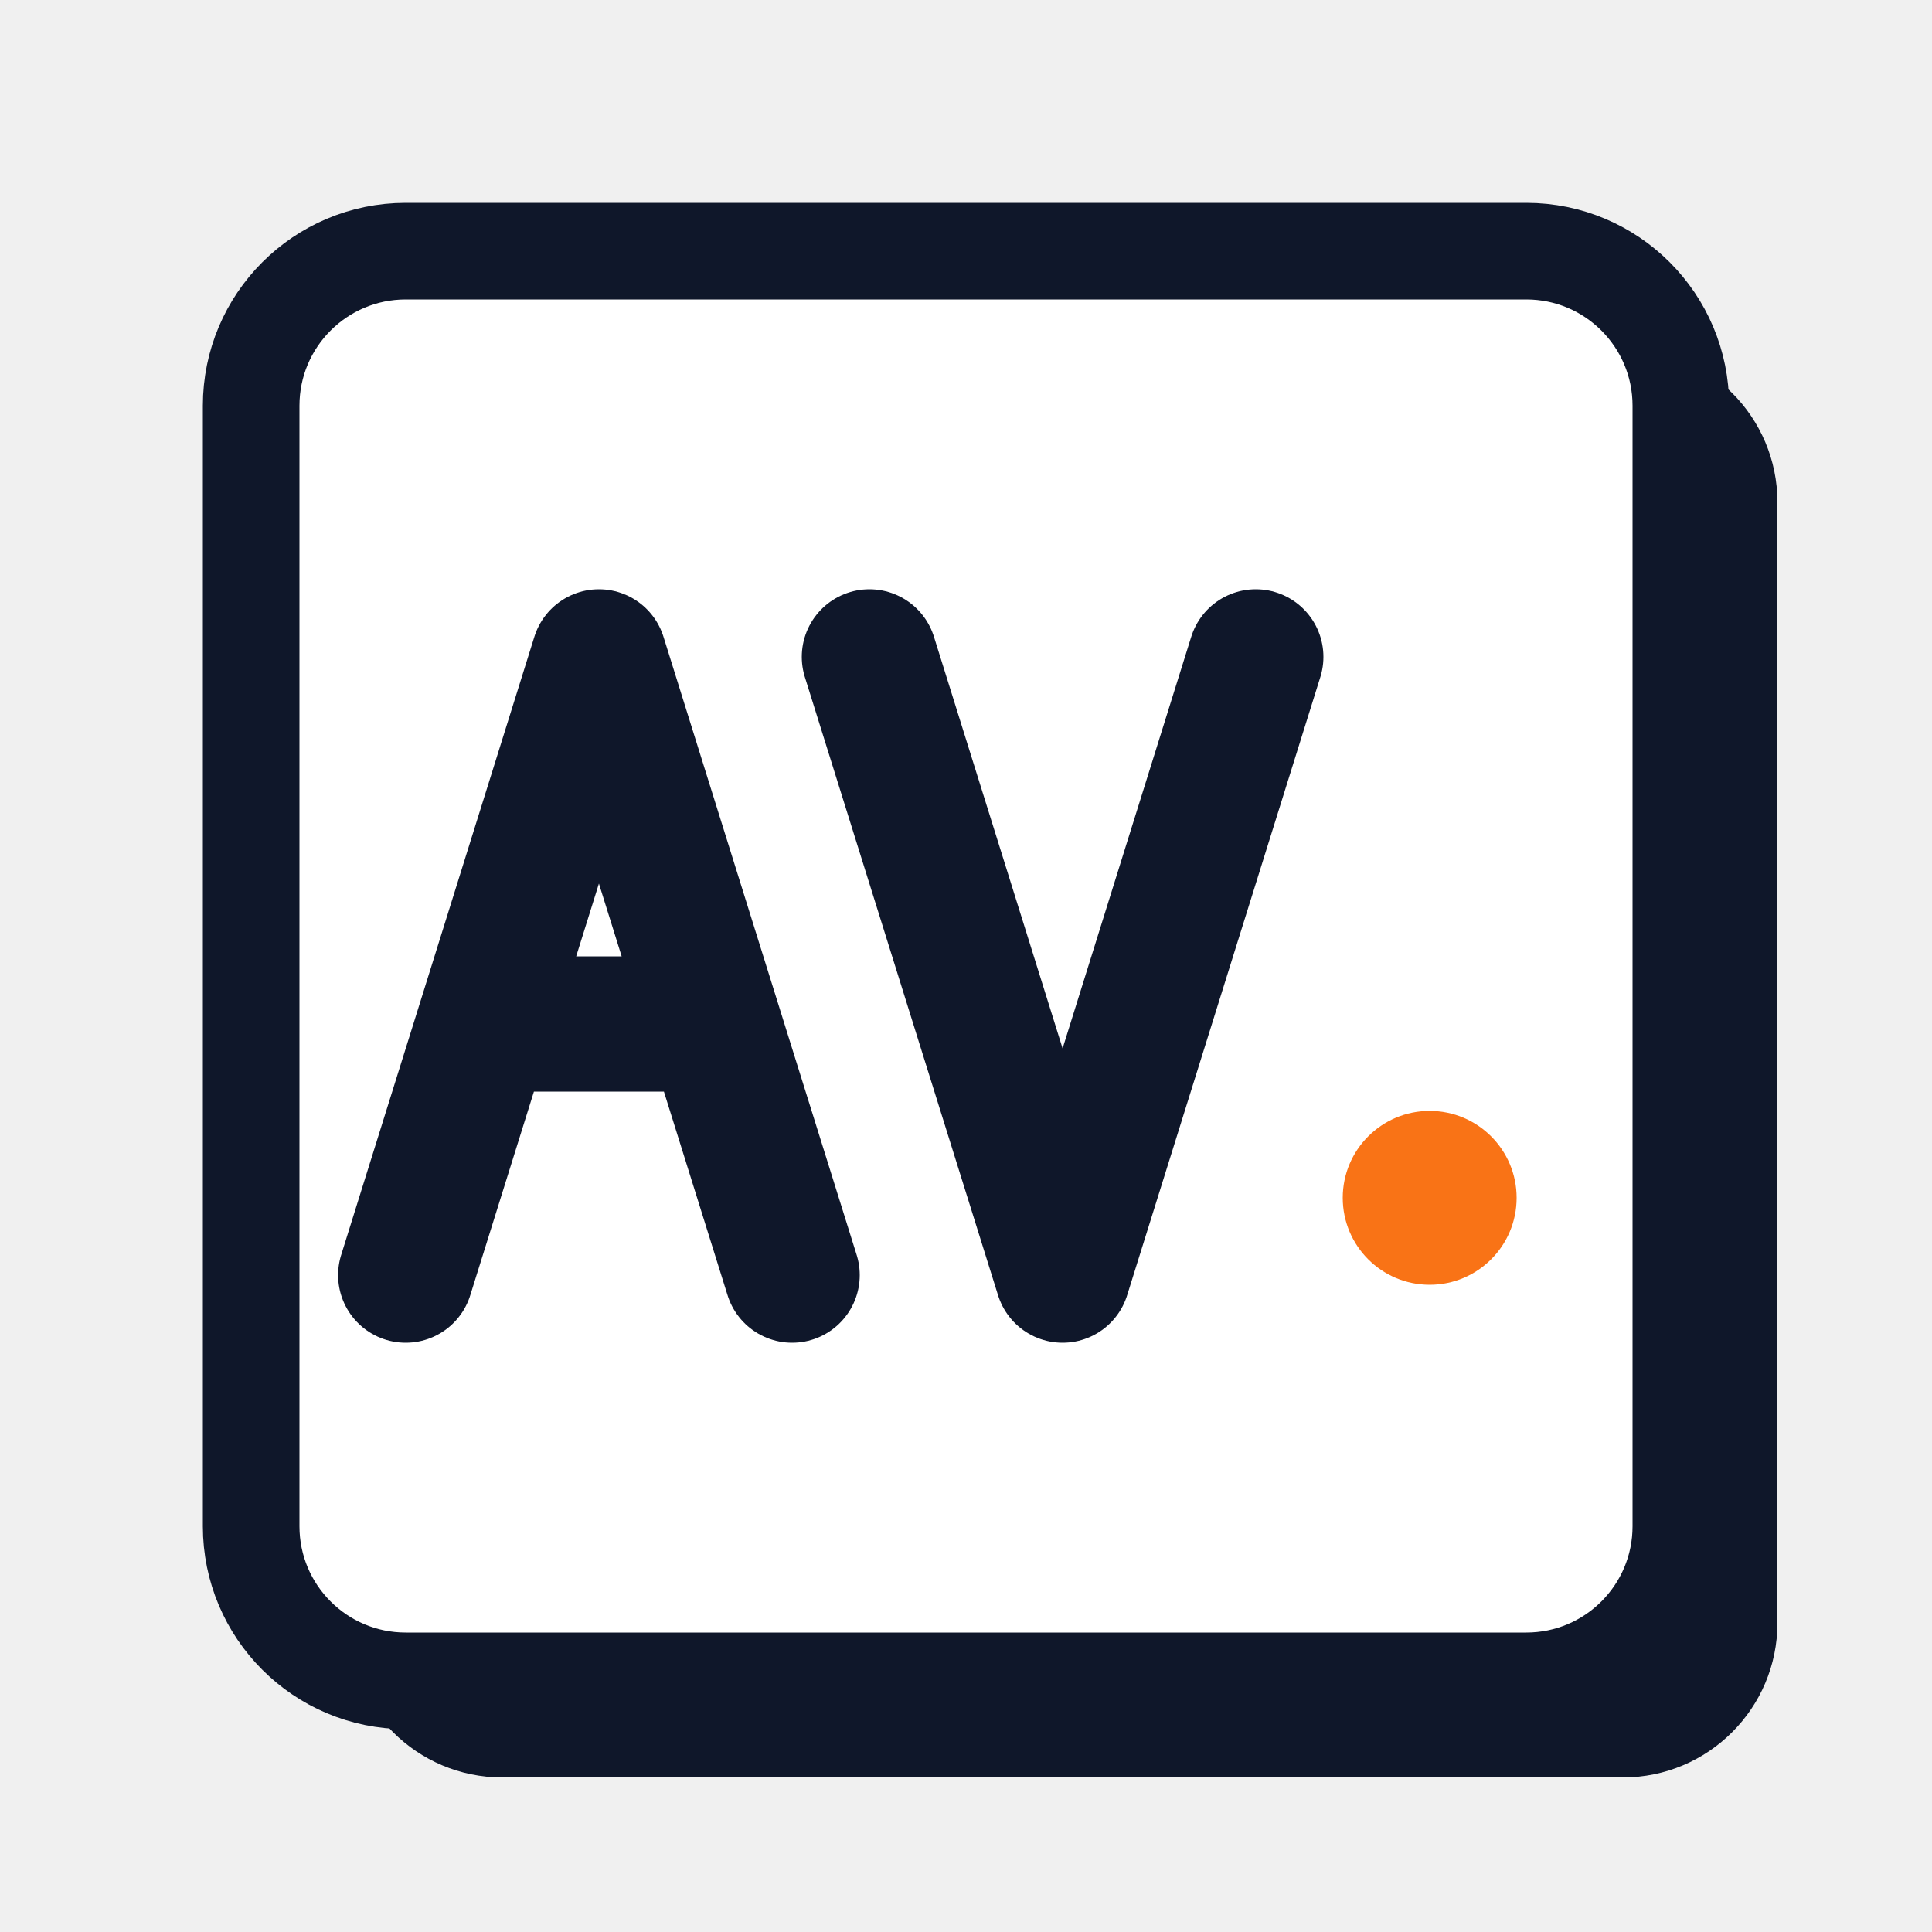
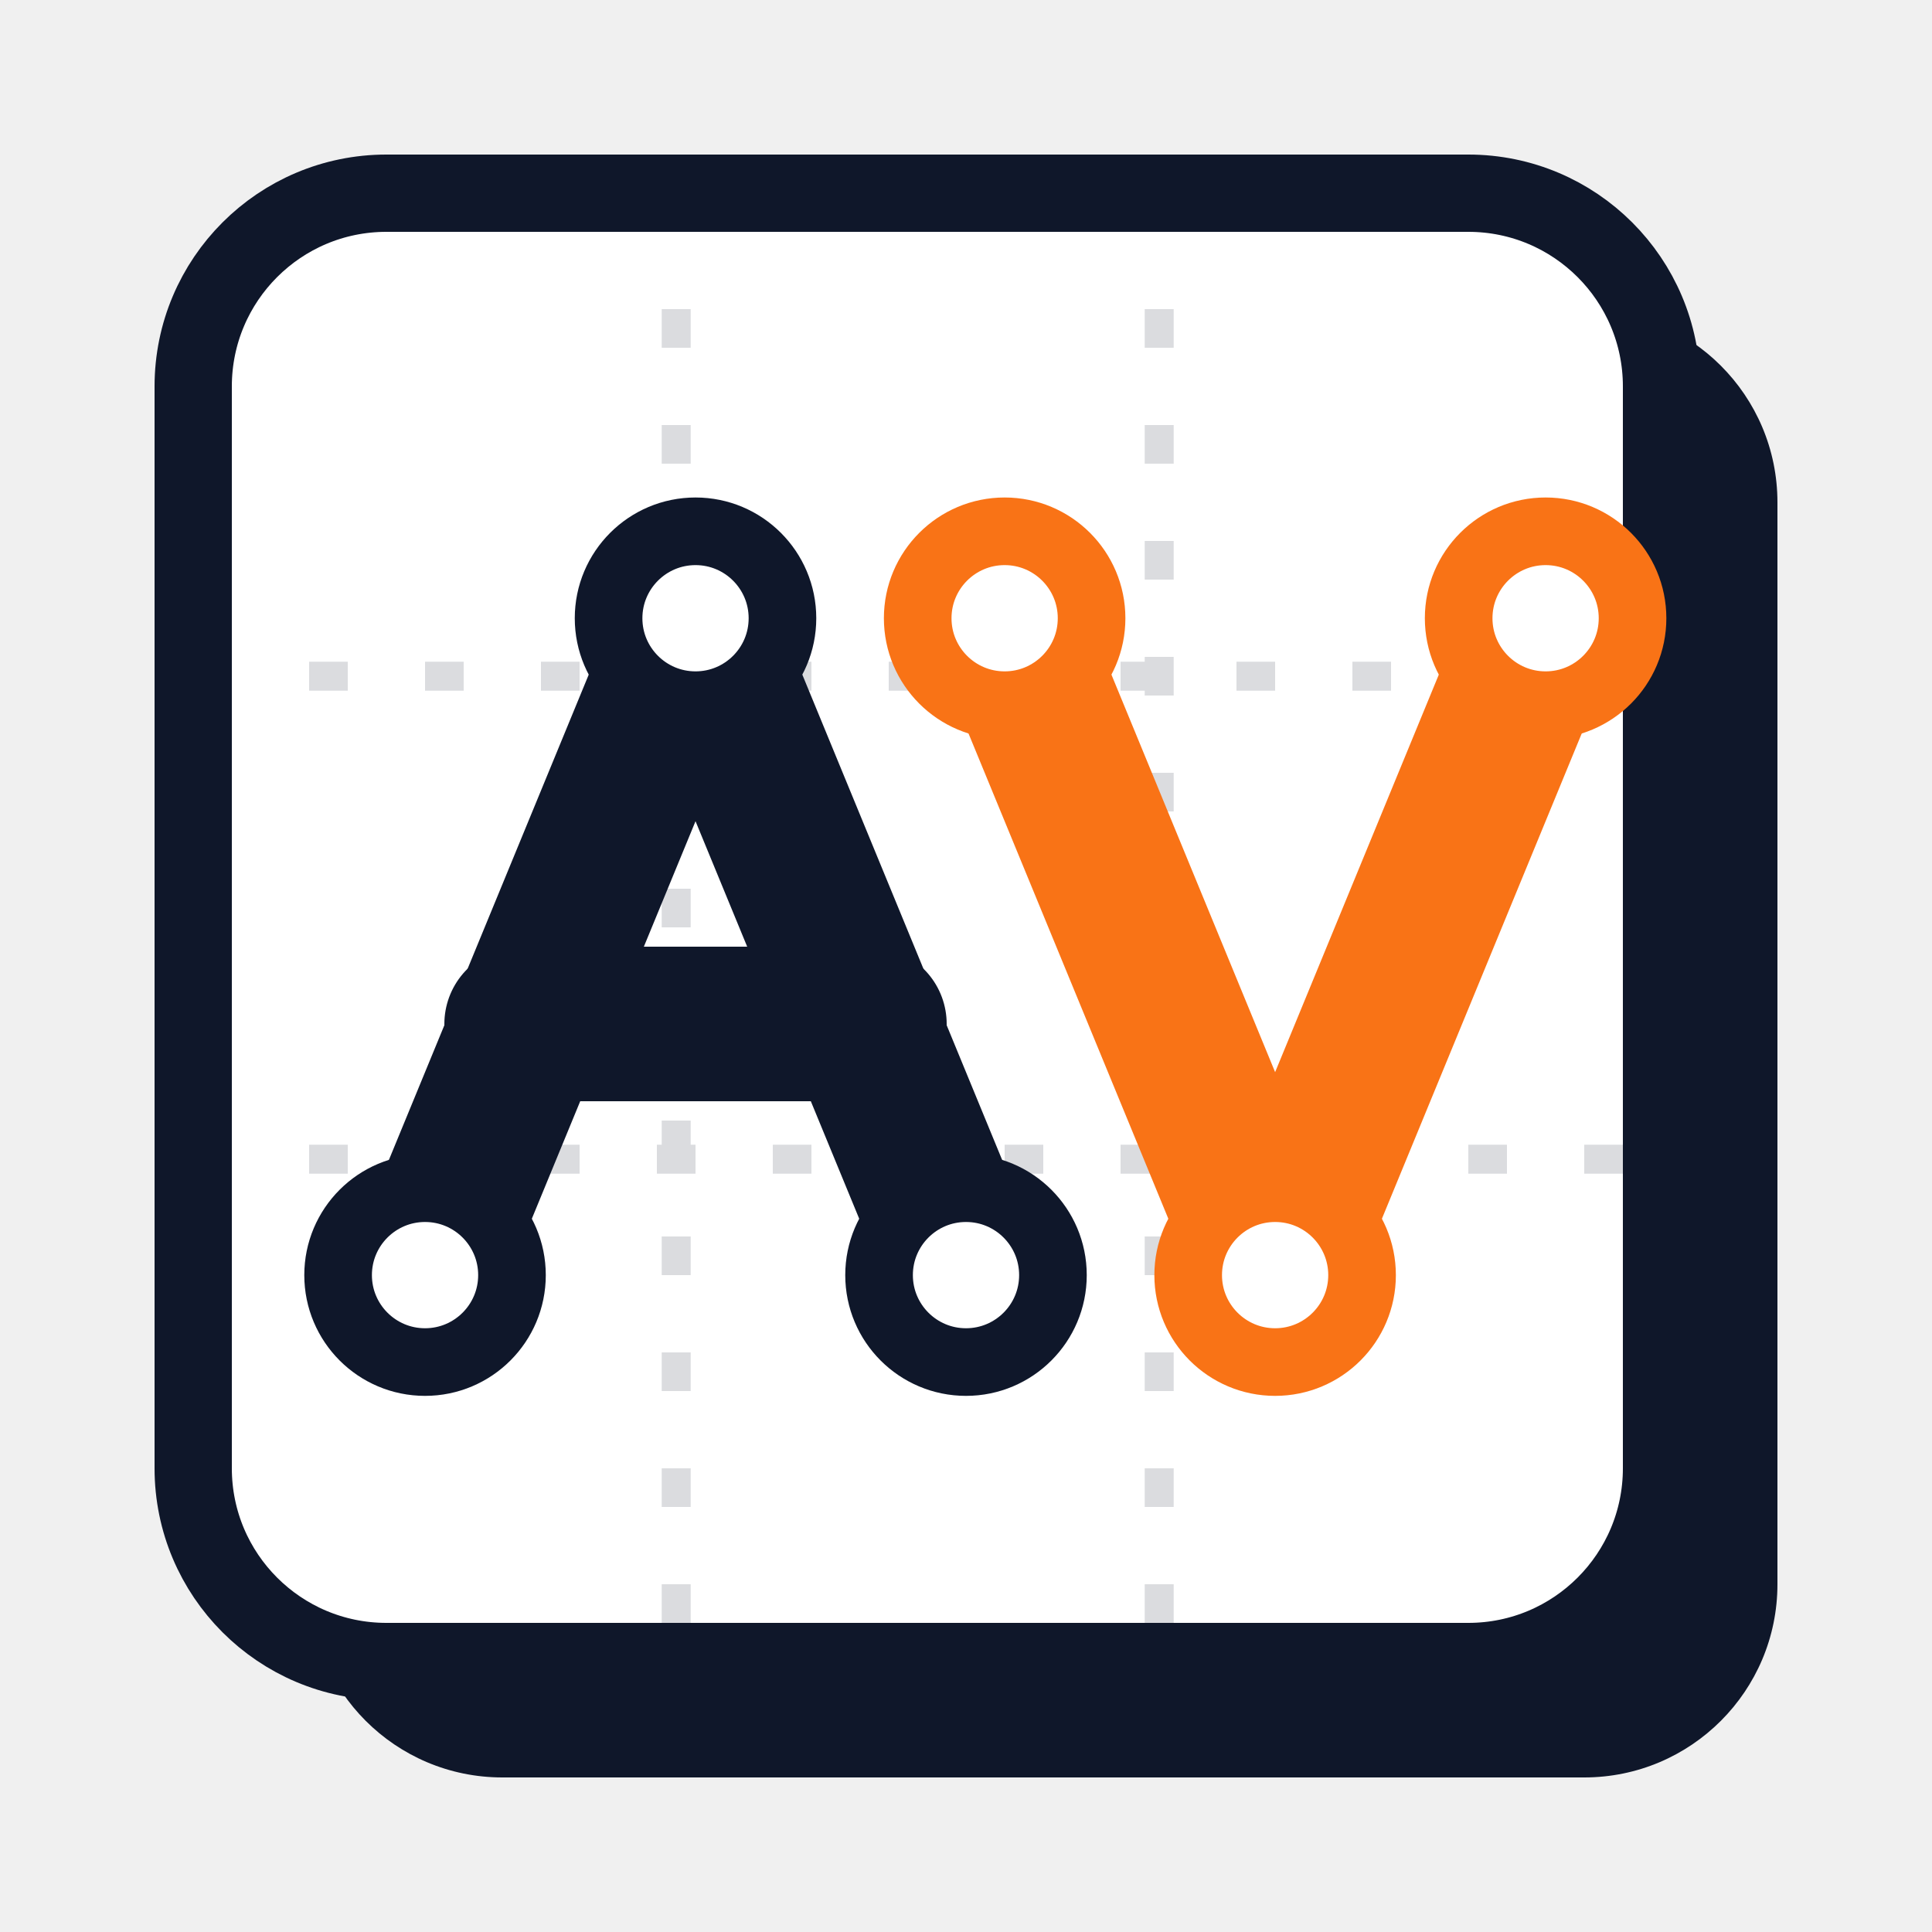
<svg xmlns="http://www.w3.org/2000/svg" viewBox="0 0 100 100">
  <style>
    .shadow { fill: #0f172a; }
-     .box { fill: #ffffff; stroke: #0f172a; stroke-width: 5; stroke-linejoin: round; }
-     .letters { fill: none; stroke: #0f172a; stroke-width: 7; stroke-linecap: round; stroke-linejoin: round; }
-     .dot { fill: #f97316; }
+     .box { fill: #ffffff; stroke: #0f172a; stroke-width: 4; stroke-linejoin: round; }
+     .edge { fill: none; stroke: #0f172a; stroke-width: 8; stroke-linecap: round; stroke-linejoin: round; }
+     .accent-edge { fill: none; stroke: #f97316; stroke-width: 8; stroke-linecap: round; stroke-linejoin: round; }
+     .node { fill: #ffffff; stroke: #0f172a; stroke-width: 3.5; }
+     .accent-node { fill: #ffffff; stroke: #f97316; stroke-width: 3.5; }
+     .grid { stroke: #0f172a; stroke-width: 1.5; stroke-dasharray: 2 4; opacity: 0.15; }

    @media (prefers-color-scheme: dark) {
      .shadow { fill: #000000; }
-       .box { fill: #111113; stroke: #444444; }
-       .letters { stroke: #f1f5f9; }
-       .dot { fill: #f97316; }
+       .box { fill: #111113; stroke: #333333; }
+       .edge { stroke: #f1f5f9; }
+       .node { fill: #111113; stroke: #f1f5f9; }
+       .accent-node { fill: #111113; stroke: #f97316; }
+       .grid { stroke: #ffffff; opacity: 0.1; }
    }
  </style>
-   <rect x="18" y="18" width="74" height="74" rx="8" class="shadow" />
-   <rect x="13" y="13" width="74" height="74" rx="8" class="box" />
-   <path d="M 21,66 L 31,34 L 41,66 M 26,53 L 36,53" class="letters" />
-   <path d="M 45,34 L 55,66 L 65,34" class="letters" />
-   <circle cx="74" cy="62" r="4.5" class="dot" />
+   <rect x="16" y="16" width="76" height="76" rx="10" class="shadow" />
+   <rect x="10" y="10" width="76" height="76" rx="10" class="box" />
+   <path d="M 10,35 L 86,35 M 10,60 L 86,60 M 35,10 L 35,86 M 60,10 L 60,86" class="grid" />
+   <path d="M 22,66 L 36,32 L 50,66" class="edge" />
+   <path d="M 27,53 L 45,53" class="edge" />
+   <path d="M 52,32 L 66,66 L 80,32" class="accent-edge" />
+   <circle cx="22" cy="66" r="4.5" class="node" />
+   <circle cx="36" cy="32" r="4.5" class="node" />
+   <circle cx="50" cy="66" r="4.5" class="node" />
+   <circle cx="52" cy="32" r="4.5" class="accent-node" />
+   <circle cx="66" cy="66" r="4.5" class="accent-node" />
+   <circle cx="80" cy="32" r="4.5" class="accent-node" />
</svg>
